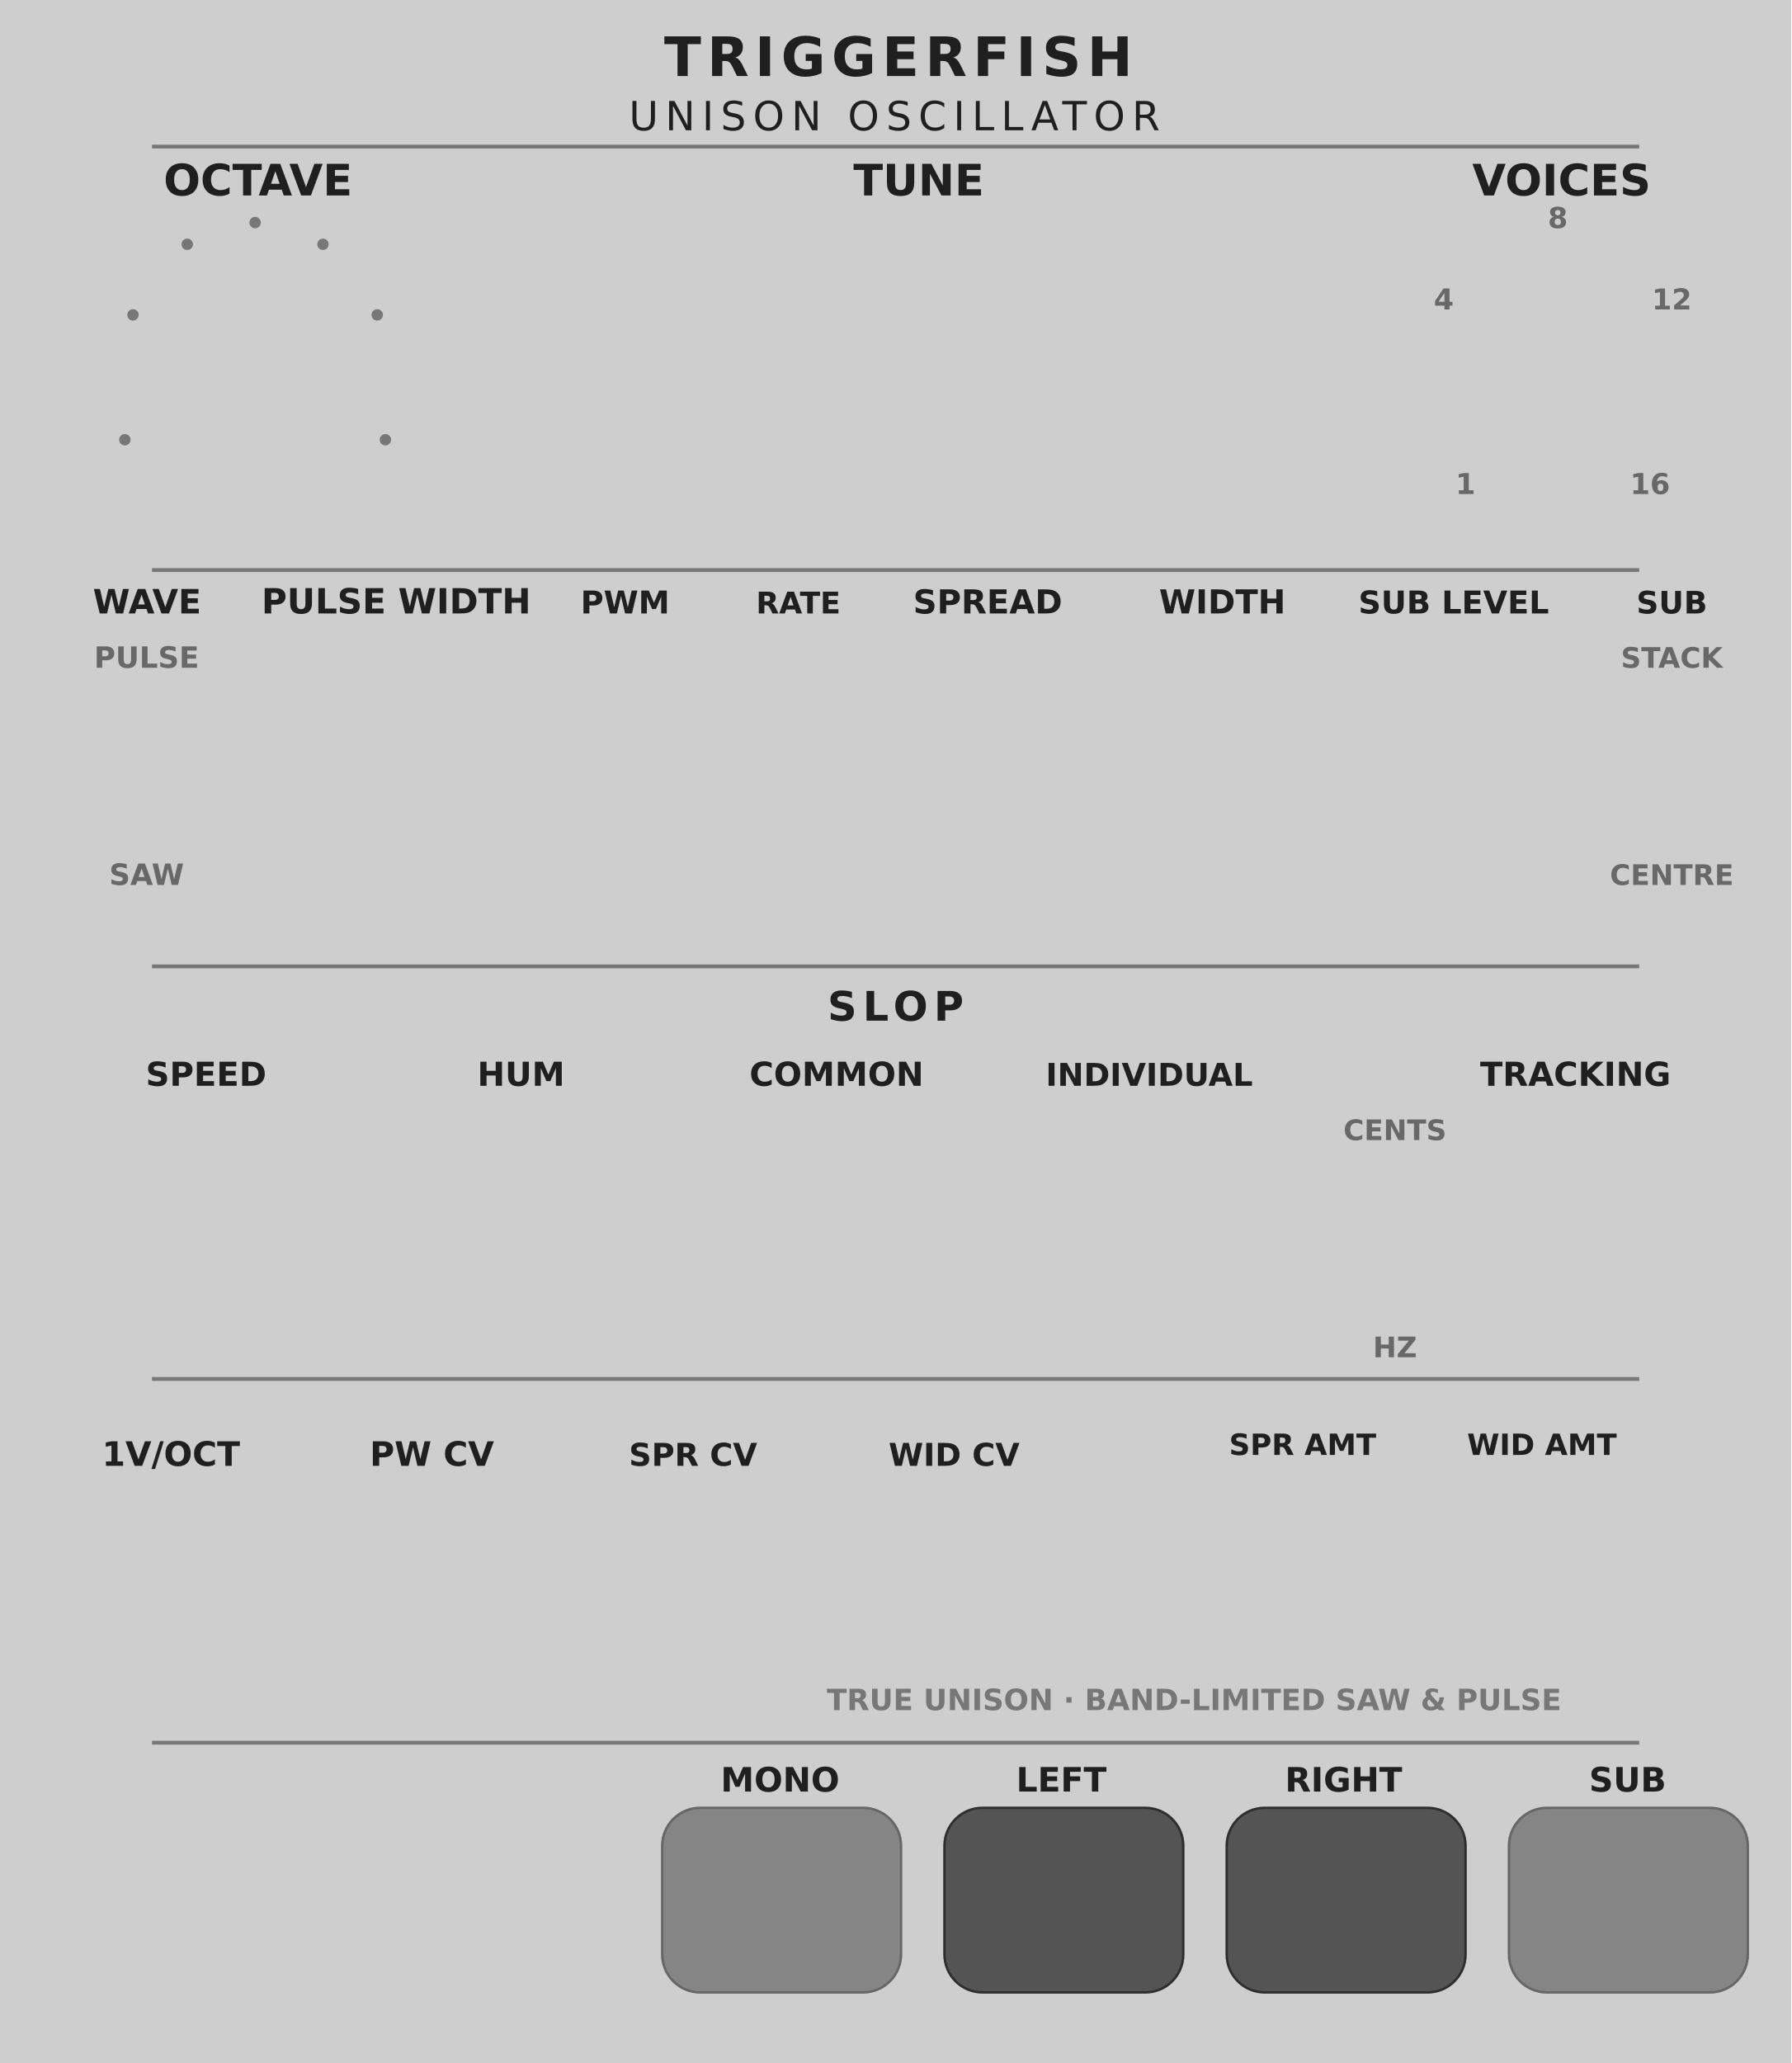
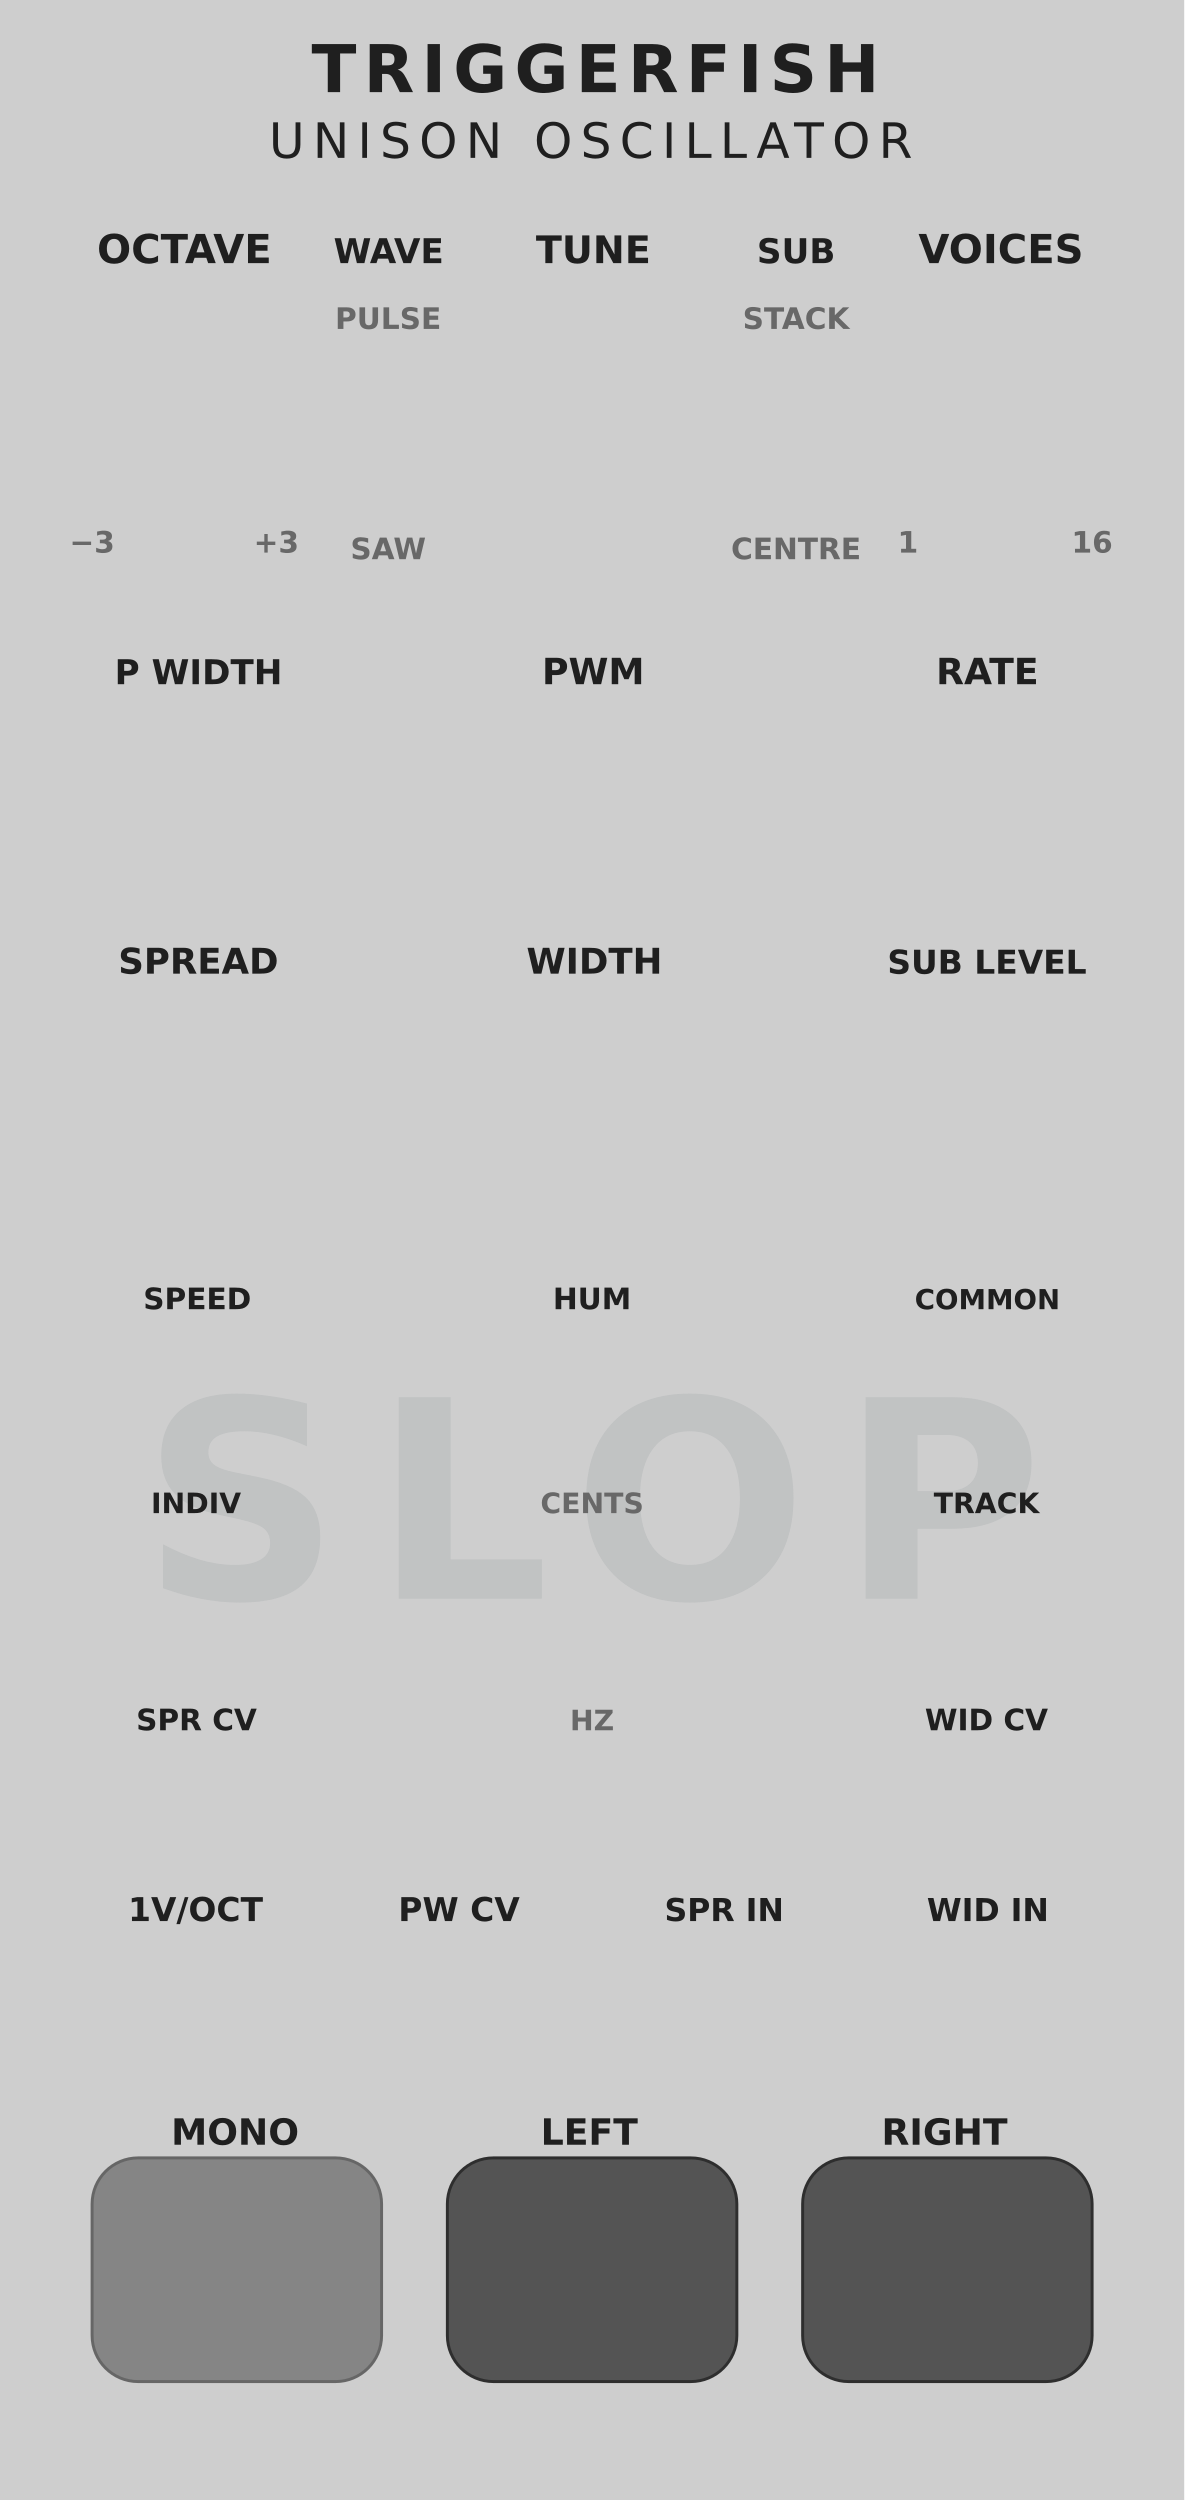
- <svg xmlns="http://www.w3.org/2000/svg" width="330" height="380" viewBox="0 0 330 380">
-   <rect width="330" height="380" fill="#cecece" />
-   <path d="M28 27h274M28 105h274M28 178h274M28 254h274M28 321h274" stroke="#777" stroke-width="0.7" />
-   <g id="octave-detents" fill="#777">
-     <circle cx="23" cy="81" r="1.05" />
-     <circle cx="24.5" cy="58" r="1.05" />
-     <circle cx="34.5" cy="45" r="1.05" />
-     <circle cx="47" cy="41" r="1.05" />
-     <circle cx="59.5" cy="45" r="1.05" />
-     <circle cx="69.5" cy="58" r="1.05" />
-     <circle cx="71" cy="81" r="1.05" />
-   </g>
+ <svg xmlns="http://www.w3.org/2000/svg" width="180" height="380" viewBox="0 0 180 380">
+   <rect width="180" height="380" fill="#cecece" />
  <g font-family="DejaVu Sans, sans-serif" text-anchor="middle" fill="#1f1f1f">
-     <text x="165.505" y="14" font-size="10" font-weight="bold" letter-spacing="1.1" data-center-x="165">TRIGGERFISH</text>
-     <text x="164.785" y="24" font-size="7.4" letter-spacing="1.25" data-center-x="165">UNISON OSCILLATOR</text>
-     <text x="47.531" y="36" font-size="8" font-weight="bold" data-control="OCTAVE">OCTAVE</text>
-     <text x="169.268" y="36" font-size="8" font-weight="bold" data-control="TUNE">TUNE</text>
-     <text x="287.691" y="36" font-size="8" font-weight="bold" data-control="VOICES">VOICES</text>
-     <g fill="#686868" font-size="5.3" font-weight="bold">
-       <text x="270" y="91">1</text>
-       <text x="266" y="57">4</text>
-       <text x="287" y="42">8</text>
-       <text x="308" y="57">12</text>
-       <text x="304" y="91">16</text>
+     <text x="90.505" y="14" font-size="10" font-weight="bold" letter-spacing="1.1" data-center-x="90">TRIGGERFISH</text>
+     <text x="89.785" y="24" font-size="7.4" letter-spacing="1.25" data-center-x="90">UNISON OSCILLATOR</text>
+     <text x="28.028" y="40" font-size="6.1" font-weight="bold" data-control="OCTAVE">OCTAVE</text>
+     <text x="59.08" y="40" font-size="5.2" font-weight="bold" data-control="WAVEFORM">WAVE</text>
+     <text x="90.192" y="40" font-size="5.8" font-weight="bold" data-control="TUNE">TUNE</text>
+     <text x="121.013" y="40" font-size="5.2" font-weight="bold" data-control="SUB_MODE">SUB</text>
+     <text x="152.15" y="40" font-size="6.1" font-weight="bold" data-control="VOICES">VOICES</text>
+     <g fill="#686868" font-size="4.5" font-weight="bold">
+       <text x="59" y="50">PULSE</text>
+       <text x="59" y="85">SAW</text>
+       <text x="121" y="50">STACK</text>
+       <text x="121" y="85">CENTRE</text>
+       <text x="14" y="84">−3</text>
+       <text x="42" y="84">+3</text>
+       <text x="138" y="84">1</text>
+       <text x="166" y="84">16</text>
    </g>
-     <text x="27.095" y="113" font-size="6.2" font-weight="bold" data-control="WAVEFORM">WAVE</text>
-     <g fill="#686868" font-size="5.4" font-weight="bold">
-       <text x="27" y="123">PULSE</text>
-       <text x="27" y="163">SAW</text>
+     <text x="30.174" y="104" font-size="5.2" font-weight="bold" data-control="PULSE_WIDTH">P WIDTH</text>
+     <text x="90.172" y="104" font-size="5.5" font-weight="bold" data-control="PULSE_WIDTH_CV_AMOUNT">PWM</text>
+     <text x="150.08" y="104" font-size="5.5" font-weight="bold" data-control="PWM_RATE">RATE</text>
+     <text x="30.155" y="148" font-size="5.4" font-weight="bold" data-control="SPREAD">SPREAD</text>
+     <text x="90.349" y="148" font-size="5.4" font-weight="bold" data-control="WIDTH">WIDTH</text>
+     <text x="150.022" y="148" font-size="5.0" font-weight="bold" data-control="SUB_LEVEL">SUB LEVEL</text>
+     <text x="90" y="243" font-size="42" font-weight="bold" letter-spacing="5" fill="#435759" opacity="0.10">SLOP</text>
+     <text x="29.982" y="199" font-size="4.5" font-weight="bold" data-control="DRIFT_SPEED">SPEED</text>
+     <text x="89.997" y="199" font-size="4.5" font-weight="bold" data-control="HUM">HUM</text>
+     <text x="150.086" y="199" font-size="4.2" font-weight="bold" data-control="COMMON_DRIFT">COMMON</text>
+     <text x="29.805" y="230" font-size="4.3" font-weight="bold" data-control="INDIVIDUAL_DRIFT">INDIV</text>
+     <text x="149.959" y="230" font-size="4.3" font-weight="bold" data-control="TRACKING">TRACK</text>
+     <g fill="#686868" font-size="4.3" font-weight="bold">
+       <text x="90" y="230">CENTS</text>
+       <text x="90" y="263">HZ</text>
    </g>
-     <text x="73" y="113" font-size="6.4" font-weight="bold" data-control="PULSE_WIDTH">PULSE WIDTH</text>
-     <text x="115.172" y="113" font-size="5.8" font-weight="bold" data-control="PULSE_WIDTH_CV_AMOUNT">PWM</text>
-     <text x="147.08" y="113" font-size="5.5" font-weight="bold" data-control="PWM_RATE">RATE</text>
-     <text x="181.979" y="113" font-size="6.1" font-weight="bold" data-control="SPREAD">SPREAD</text>
-     <text x="225.198" y="113" font-size="6.1" font-weight="bold" data-control="WIDTH">WIDTH</text>
-     <text x="267.824" y="113" font-size="5.8" font-weight="bold" data-control="SUB_LEVEL">SUB LEVEL</text>
-     <text x="308.014" y="113" font-size="5.7" font-weight="bold" data-control="SUB_MODE">SUB</text>
-     <g fill="#686868" font-size="5.2" font-weight="bold">
-       <text x="308" y="123">STACK</text>
-       <text x="308" y="163">CENTRE</text>
-     </g>
-     <text x="165" y="188" font-size="7.5" font-weight="bold" letter-spacing="1.1">SLOP</text>
-     <text x="37.979" y="200" font-size="6.1" font-weight="bold" data-control="DRIFT_SPEED">SPEED</text>
-     <text x="95.999" y="200" font-size="6.1" font-weight="bold" data-control="HUM">HUM</text>
-     <text x="154.128" y="200" font-size="6.1" font-weight="bold" data-control="COMMON_DRIFT">COMMON</text>
-     <text x="211.731" y="200" font-size="5.8" font-weight="bold" data-control="INDIVIDUAL_DRIFT">INDIVIDUAL</text>
-     <text x="290.259" y="200" font-size="6.1" font-weight="bold" data-control="TRACKING_ERROR">TRACKING</text>
-     <g fill="#686868" font-size="5.2" font-weight="bold">
-       <text x="257" y="210">CENTS</text>
-       <text x="257" y="250">HZ</text>
-     </g>
-     <text x="31.5" y="270" font-size="6.2" font-weight="bold" data-control="VOCT_INPUT">1V/OCT</text>
-     <text x="79.572" y="270" font-size="6.2" font-weight="bold" data-control="PULSE_WIDTH_INPUT">PW CV</text>
-     <text x="127.683" y="270" font-size="5.8" font-weight="bold" data-control="SPREAD_INPUT">SPR CV</text>
-     <text x="175.778" y="270" font-size="5.8" font-weight="bold" data-control="WIDTH_INPUT">WID CV</text>
-     <text x="239.988" y="268" font-size="5.4" font-weight="bold" data-control="SPREAD_CV_AMOUNT">SPR AMT</text>
-     <text x="284.076" y="268" font-size="5.4" font-weight="bold" data-control="WIDTH_CV_AMOUNT">WID AMT</text>
-     <text x="143.72" y="330" font-size="6.2" font-weight="bold" data-control="MONO_OUTPUT">MONO</text>
-     <text x="195.537" y="330" font-size="6.2" font-weight="bold" data-control="LEFT_OUTPUT">LEFT</text>
-     <text x="247.537" y="330" font-size="6.2" font-weight="bold" data-control="RIGHT_OUTPUT">RIGHT</text>
-     <text x="299.865" y="330" font-size="6.2" font-weight="bold" data-control="SUB_OUTPUT">SUB</text>
-     <text x="220" y="315" font-size="5.4" font-weight="bold" fill="#777">TRUE UNISON · BAND-LIMITED SAW &amp; PULSE</text>
+     <text x="29.868" y="263" font-size="4.5" font-weight="bold" data-control="SPREAD_CV_AMOUNT">SPR CV</text>
+     <text x="149.942" y="263" font-size="4.5" font-weight="bold" data-control="WIDTH_CV_AMOUNT">WID CV</text>
+     <text x="29.718" y="292" font-size="5.0" font-weight="bold" data-control="VOCT_INPUT">1V/OCT</text>
+     <text x="69.775" y="292" font-size="5.0" font-weight="bold" data-control="PULSE_WIDTH_INPUT">PW CV</text>
+     <text x="110.077" y="292" font-size="4.8" font-weight="bold" data-control="SPREAD_INPUT">SPR IN</text>
+     <text x="150.156" y="292" font-size="4.8" font-weight="bold" data-control="WIDTH_INPUT">WID IN</text>
+     <text x="35.734" y="326" font-size="5.5" font-weight="bold" data-control="MONO_OUTPUT">MONO</text>
+     <text x="89.572" y="326" font-size="5.5" font-weight="bold" data-control="LEFT_OUTPUT">LEFT</text>
+     <text x="143.572" y="326" font-size="5.5" font-weight="bold" data-control="RIGHT_OUTPUT">RIGHT</text>
  </g>
  <g id="output-jack-blocks" stroke-width="0.45">
-     <rect x="122" y="333" width="44" height="34" rx="7" fill="#858585" stroke="#666" />
-     <rect x="174" y="333" width="44" height="34" rx="7" fill="#545454" stroke="#2e2e2e" />
-     <rect x="226" y="333" width="44" height="34" rx="7" fill="#545454" stroke="#2e2e2e" />
-     <rect x="278" y="333" width="44" height="34" rx="7" fill="#858585" stroke="#666" />
+     <rect x="14" y="328" width="44" height="34" rx="7" fill="#858585" stroke="#666" />
+     <rect x="68" y="328" width="44" height="34" rx="7" fill="#545454" stroke="#2e2e2e" />
+     <rect x="122" y="328" width="44" height="34" rx="7" fill="#545454" stroke="#2e2e2e" />
  </g>
</svg>
